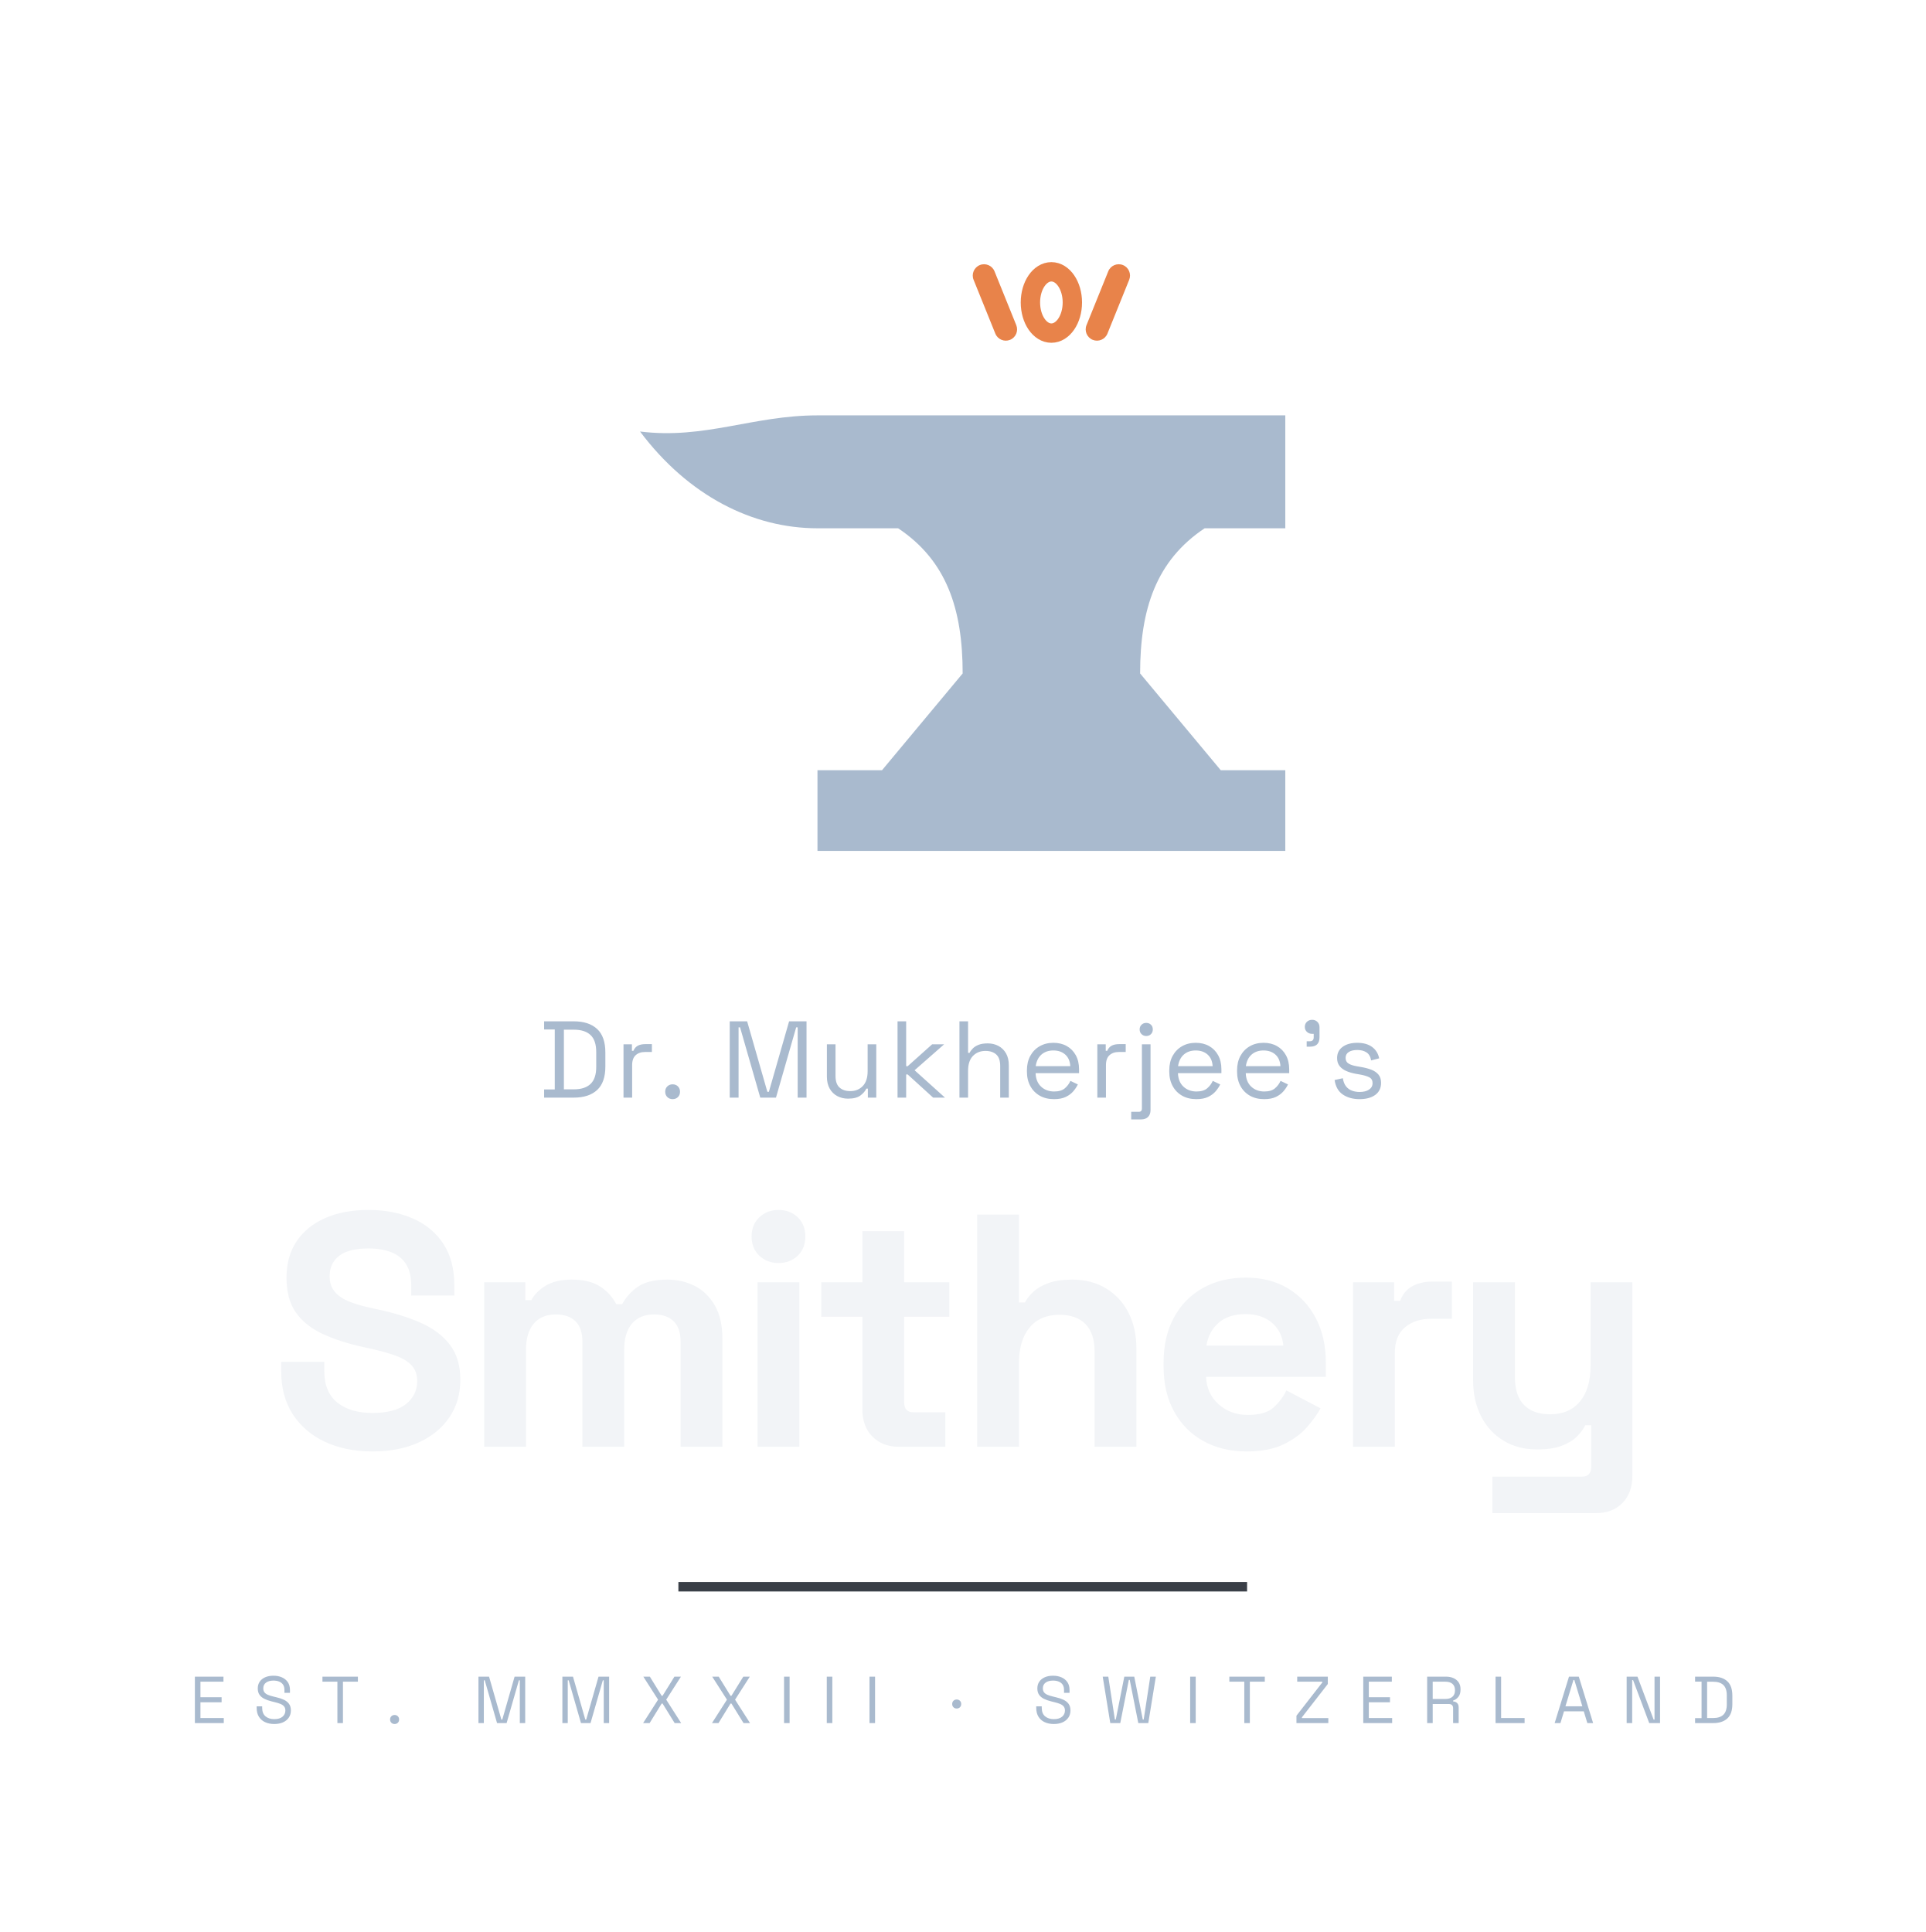
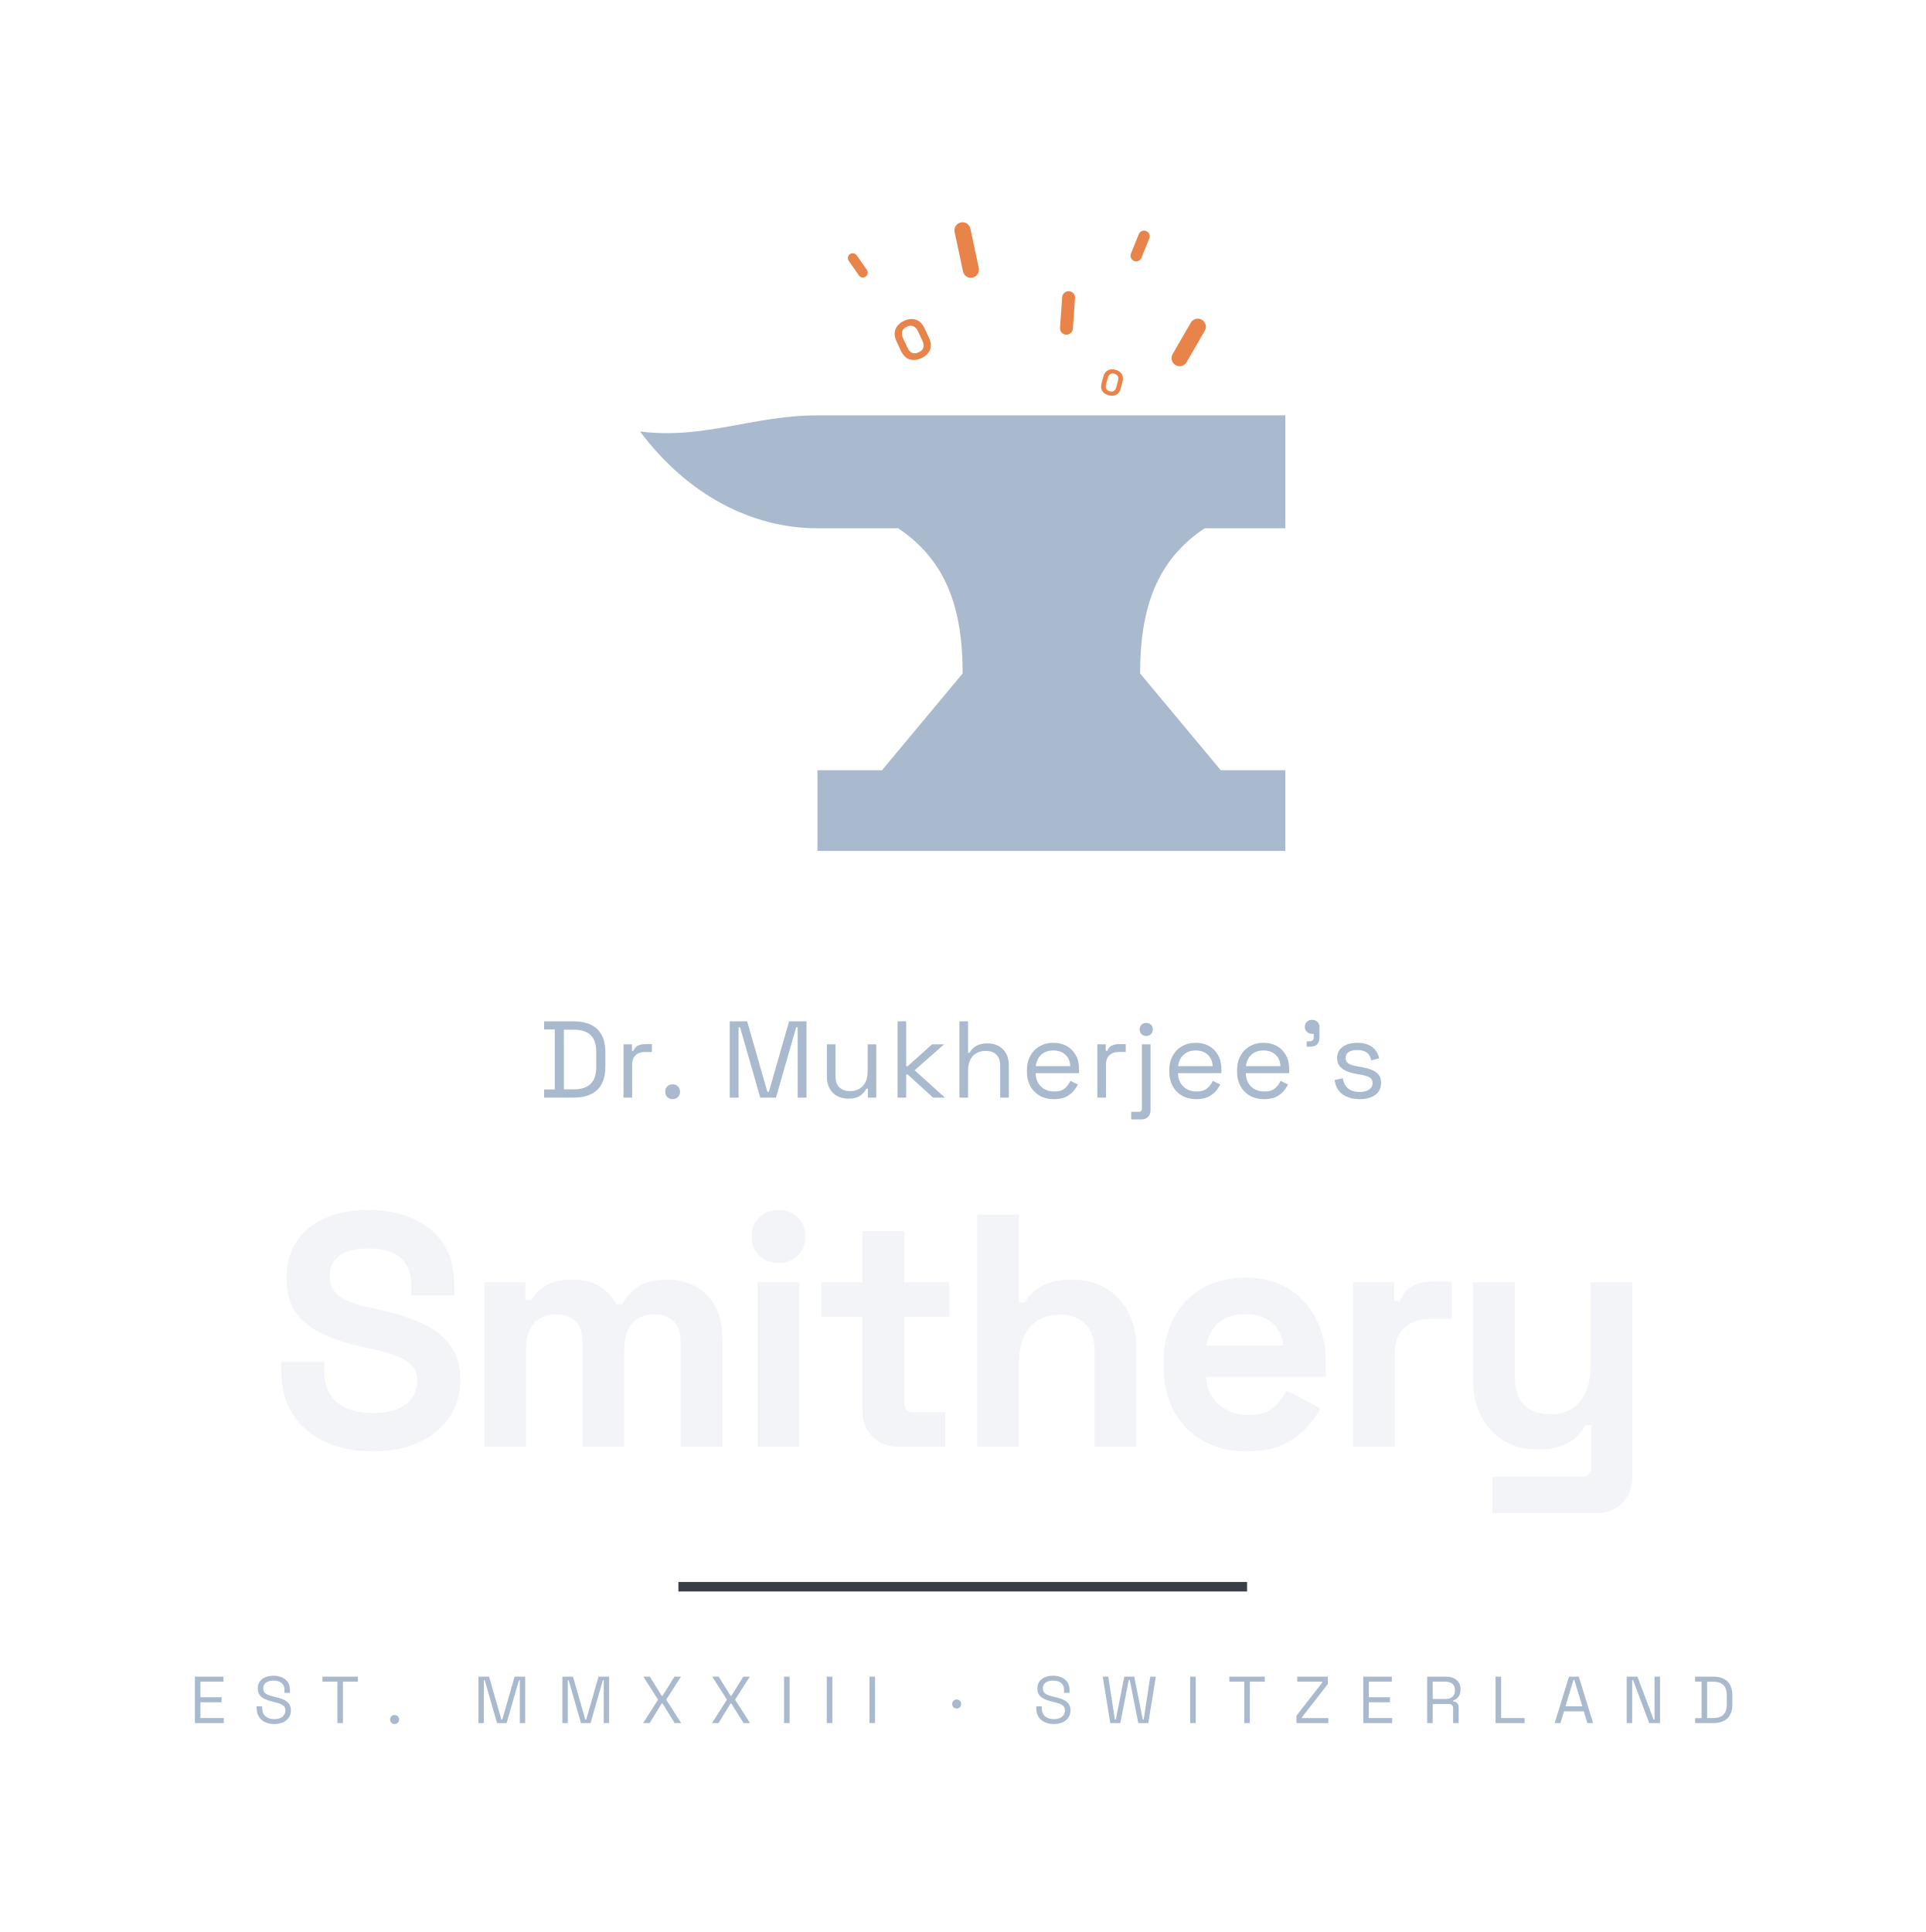
<svg xmlns="http://www.w3.org/2000/svg" viewBox="0 0 406.298 407.712" width="406.298" height="407.712">
  <g transform="translate(40 40)">
    <g transform="translate(88.244 0)">
      <g transform="scale(1.702) translate(-4 -2)">
-         <rect x="50.6" y="11" width="2.8" height="10" rx="1.4" fill="#E8834A" transform="rotate(-22 52 16)" />
-         <rect x="64.6" y="11" width="2.8" height="10" rx="1.4" fill="#E8834A" transform="rotate(22 66 16)" />
-         <ellipse cx="59" cy="16" rx="2.6" ry="3.8" fill="none" stroke="#E8834A" stroke-width="2.4" />
+         <path d="M42.887 22.901Q42.1 23.268 41.422 23.056Q40.743 22.843 40.332 21.961L39.811 20.844Q39.412 19.988 39.679 19.319Q39.946 18.65 40.733 18.283Q41.526 17.913 42.207 18.14Q42.888 18.367 43.288 19.223L43.808 20.34Q44.22 21.222 43.95 21.877Q43.68 22.532 42.887 22.901ZM42.549 22.178Q43.025 21.956 43.129 21.591Q43.233 21.226 43.008 20.744L42.458 19.564Q42.23 19.075 41.863 18.942Q41.495 18.808 41.07 19.006Q40.632 19.21 40.51 19.584Q40.387 19.958 40.605 20.428L41.156 21.608Q41.389 22.109 41.738 22.252Q42.086 22.394 42.549 22.178Z" fill="#E8834A" />
+         <path d="M66.095 27.51Q65.556 27.365 65.31 26.98Q65.064 26.595 65.226 25.991L65.431 25.226Q65.588 24.639 65.996 24.42Q66.404 24.201 66.943 24.345Q67.487 24.491 67.728 24.884Q67.97 25.277 67.813 25.864L67.608 26.629Q67.446 27.233 67.042 27.444Q66.639 27.655 66.095 27.51ZM66.228 27.014Q66.554 27.102 66.756 26.965Q66.958 26.828 67.047 26.497L67.264 25.689Q67.353 25.354 67.227 25.137Q67.102 24.919 66.811 24.841Q66.511 24.761 66.296 24.894Q66.08 25.027 65.994 25.349L65.778 26.157Q65.686 26.501 65.798 26.715Q65.911 26.929 66.228 27.014Z" fill="#E8834A" />
+         <rect x="47.5" y="6" width="2" height="7" rx="1" fill="#E8834A" transform="rotate(-12 48.5 9.5)" />
+         <rect x="34.4" y="9.7" width="1.2" height="3.4" rx="0.6" fill="#E8834A" transform="rotate(-35 35 11.4)" />
+         <rect x="60.2" y="14.6" width="1.6" height="5.4" rx="0.8" fill="#E8834A" transform="rotate(4 61 17.3)" />
+         <rect x="69.3" y="7" width="1.4" height="4" rx="0.7" fill="#E8834A" transform="rotate(22 70 9)" />
+         <rect x="75" y="17.7" width="2" height="6.5" rx="1" fill="#E8834A" transform="rotate(30 76 21)" />
        <path d="M30 30 H88 V44 H78 C72 48 70 54 70 62 L80 74 H88 V84 H30 V74 H38 L48 62 C48 54 46 48 40 44 H30 C22 44 14 40 8 32 C16 33 22 30 30 30 Z" fill="#A9BACE" />
      </g>
    </g>
    <g transform="translate(0 169)">
      <path d="M74.816 22.632V20.911H77.062V8.253H74.816V6.532H81.08Q84.258 6.532 85.998 8.144Q87.737 9.756 87.737 13.097V16.084Q87.737 19.425 85.998 21.028Q84.258 22.632 81.08 22.632ZM78.988 20.884H81.094Q83.424 20.884 84.618 19.739Q85.812 18.593 85.812 16.159V13.021Q85.812 10.564 84.618 9.43Q83.424 8.296 81.094 8.296H78.988ZM91.568 22.632V11.387H93.342V12.757H93.658Q93.96 12.018 94.579 11.68Q95.198 11.341 96.225 11.341H97.556V13.003H96.098Q94.879 13.003 94.134 13.679Q93.388 14.355 93.388 15.787V22.632ZM101.933 22.954Q101.254 22.954 100.81 22.514Q100.365 22.075 100.365 21.388Q100.365 20.701 100.81 20.263Q101.254 19.825 101.933 19.825Q102.611 19.825 103.053 20.265Q103.494 20.704 103.494 21.391Q103.494 22.078 103.053 22.516Q102.611 22.954 101.933 22.954ZM113.98 22.632V6.532H117.655L121.924 21.411H122.24L126.509 6.532H130.184V22.632H128.318V7.8H128.002L123.74 22.632H120.424L116.162 7.8H115.846V22.632ZM138.938 22.849Q137.702 22.849 136.685 22.313Q135.669 21.777 135.076 20.736Q134.483 19.696 134.483 18.195V11.387H136.303V18.063Q136.303 19.727 137.14 20.493Q137.976 21.26 139.411 21.26Q141.022 21.26 142.052 20.195Q143.082 19.13 143.082 17.036V11.387H144.902V22.632H143.128V20.729H142.812Q142.438 21.532 141.549 22.191Q140.659 22.849 138.938 22.849ZM149.39 22.632V6.532H151.21V16.005H151.526L156.686 11.387H159.217L152.987 16.858L159.401 22.632H156.9L151.526 17.742H151.21V22.632ZM162.454 22.632V6.532H164.274V13.182H164.59Q164.839 12.684 165.304 12.226Q165.768 11.768 166.522 11.477Q167.275 11.187 168.418 11.187Q169.67 11.187 170.679 11.723Q171.688 12.259 172.281 13.288Q172.873 14.316 172.873 15.824V22.632H171.053V15.956Q171.053 14.276 170.217 13.526Q169.38 12.776 167.946 12.776Q166.334 12.776 165.304 13.833Q164.274 14.89 164.274 16.983V22.632ZM182.408 22.954Q180.69 22.954 179.407 22.23Q178.124 21.505 177.407 20.191Q176.691 18.876 176.691 17.148V16.872Q176.691 15.127 177.404 13.82Q178.117 12.514 179.38 11.79Q180.644 11.065 182.281 11.065Q183.878 11.065 185.095 11.747Q186.313 12.43 187.003 13.687Q187.693 14.944 187.693 16.659V17.469H178.524Q178.587 19.295 179.684 20.317Q180.782 21.339 182.435 21.339Q183.899 21.339 184.678 20.679Q185.457 20.019 185.87 19.098L187.439 19.85Q187.101 20.562 186.491 21.28Q185.882 21.998 184.903 22.476Q183.923 22.954 182.408 22.954ZM178.547 15.993H185.843Q185.751 14.416 184.78 13.548Q183.809 12.681 182.274 12.681Q180.742 12.681 179.758 13.548Q178.774 14.416 178.547 15.993ZM191.549 22.632V11.387H193.323V12.757H193.639Q193.941 12.018 194.56 11.68Q195.179 11.341 196.206 11.341H197.537V13.003H196.079Q194.86 13.003 194.115 13.679Q193.369 14.355 193.369 15.787V22.632ZM198.696 27.232V25.63H200.278Q200.956 25.63 200.956 24.94V11.387H202.776V25.244Q202.776 26.172 202.258 26.702Q201.739 27.232 200.769 27.232ZM201.866 9.629Q201.28 9.629 200.878 9.237Q200.477 8.845 200.477 8.246Q200.477 7.63 200.878 7.247Q201.28 6.863 201.866 6.863Q202.475 6.863 202.865 7.247Q203.255 7.63 203.255 8.246Q203.255 8.845 202.865 9.237Q202.475 9.629 201.866 9.629ZM212.446 22.954Q210.728 22.954 209.445 22.23Q208.162 21.505 207.445 20.191Q206.729 18.876 206.729 17.148V16.872Q206.729 15.127 207.442 13.82Q208.155 12.514 209.418 11.79Q210.682 11.065 212.319 11.065Q213.916 11.065 215.133 11.747Q216.351 12.43 217.041 13.687Q217.731 14.944 217.731 16.659V17.469H208.562Q208.625 19.295 209.722 20.317Q210.82 21.339 212.473 21.339Q213.937 21.339 214.716 20.679Q215.495 20.019 215.908 19.098L217.477 19.85Q217.139 20.562 216.529 21.28Q215.92 21.998 214.941 22.476Q213.961 22.954 212.446 22.954ZM208.585 15.993H215.881Q215.789 14.416 214.818 13.548Q213.847 12.681 212.312 12.681Q210.78 12.681 209.796 13.548Q208.812 14.416 208.585 15.993ZM226.752 22.954Q225.034 22.954 223.751 22.23Q222.468 21.505 221.751 20.191Q221.035 18.876 221.035 17.148V16.872Q221.035 15.127 221.748 13.82Q222.461 12.514 223.724 11.79Q224.988 11.065 226.625 11.065Q228.222 11.065 229.439 11.747Q230.657 12.43 231.347 13.687Q232.037 14.944 232.037 16.659V17.469H222.868Q222.931 19.295 224.028 20.317Q225.126 21.339 226.779 21.339Q228.243 21.339 229.022 20.679Q229.801 20.019 230.214 19.098L231.783 19.85Q231.445 20.562 230.835 21.28Q230.226 21.998 229.247 22.476Q228.267 22.954 226.752 22.954ZM222.891 15.993H230.187Q230.095 14.416 229.124 13.548Q228.153 12.681 226.618 12.681Q225.086 12.681 224.102 13.548Q223.118 14.416 222.891 15.993ZM235.724 11.878V10.739H236.376Q237.206 10.739 237.206 9.91V9.174H236.88Q236.221 9.174 235.775 8.76Q235.329 8.347 235.329 7.708Q235.329 7.05 235.775 6.63Q236.221 6.21 236.88 6.21Q237.545 6.21 237.988 6.65Q238.431 7.089 238.431 7.768V9.89Q238.431 11.878 236.459 11.878ZM246.882 22.954Q244.798 22.954 243.363 21.988Q241.929 21.022 241.614 18.918L243.351 18.538Q243.528 19.637 244.039 20.268Q244.549 20.9 245.292 21.169Q246.035 21.438 246.882 21.438Q248.155 21.438 248.891 20.934Q249.627 20.431 249.627 19.575Q249.627 18.703 248.93 18.342Q248.234 17.981 247.009 17.765L246.071 17.601Q244.973 17.403 244.082 17.017Q243.191 16.631 242.667 15.967Q242.142 15.303 242.142 14.29Q242.142 12.768 243.311 11.917Q244.479 11.065 246.405 11.065Q248.314 11.065 249.506 11.924Q250.697 12.784 251.023 14.343L249.328 14.779Q249.112 13.579 248.336 13.08Q247.56 12.581 246.405 12.581Q245.267 12.581 244.601 13.008Q243.936 13.434 243.936 14.25Q243.936 15.064 244.559 15.442Q245.182 15.821 246.258 16.008L247.196 16.172Q248.386 16.37 249.343 16.733Q250.3 17.096 250.86 17.757Q251.421 18.417 251.421 19.515Q251.421 21.162 250.195 22.058Q248.969 22.954 246.882 22.954Z" fill="#A9BACE" />
      <path d="M38.584 97.298Q32.914 97.298 28.574 95.268Q24.234 93.238 21.784 89.458Q19.334 85.678 19.334 80.358V78.398H28.434V80.358Q28.434 84.768 31.164 86.973Q33.894 89.178 38.584 89.178Q43.344 89.178 45.689 87.288Q48.034 85.398 48.034 82.458Q48.034 80.428 46.879 79.168Q45.724 77.908 43.519 77.103Q41.314 76.298 38.164 75.598L36.554 75.248Q31.514 74.128 27.909 72.413Q24.304 70.698 22.379 67.898Q20.454 65.098 20.454 60.618Q20.454 56.138 22.589 52.953Q24.724 49.768 28.609 48.053Q32.494 46.338 37.744 46.338Q42.994 46.338 47.089 48.123Q51.184 49.908 53.529 53.443Q55.874 56.978 55.874 62.298V64.398H46.774V62.298Q46.774 59.498 45.689 57.783Q44.604 56.068 42.574 55.263Q40.544 54.458 37.744 54.458Q33.544 54.458 31.549 56.033Q29.554 57.608 29.554 60.338Q29.554 62.158 30.499 63.418Q31.444 64.678 33.334 65.518Q35.224 66.358 38.164 66.988L39.774 67.338Q45.024 68.458 48.909 70.208Q52.794 71.958 54.964 74.828Q57.134 77.698 57.134 82.178Q57.134 86.658 54.859 90.053Q52.584 93.448 48.419 95.373Q44.254 97.298 38.584 97.298ZM62.174 96.318V61.598H70.854V65.378H72.114Q73.024 63.628 75.124 62.333Q77.224 61.038 80.654 61.038Q84.364 61.038 86.604 62.473Q88.844 63.908 90.034 66.218H91.294Q92.484 63.978 94.654 62.508Q96.824 61.038 100.814 61.038Q104.034 61.038 106.659 62.403Q109.284 63.768 110.859 66.533Q112.434 69.298 112.434 73.498V96.318H103.614V74.128Q103.614 71.258 102.144 69.823Q100.674 68.388 98.014 68.388Q95.004 68.388 93.359 70.313Q91.714 72.238 91.714 75.808V96.318H82.894V74.128Q82.894 71.258 81.424 69.823Q79.954 68.388 77.294 68.388Q74.284 68.388 72.639 70.313Q70.994 72.238 70.994 75.808V96.318ZM119.854 96.318V61.598H128.674V96.318ZM124.264 57.538Q121.884 57.538 120.239 55.998Q118.594 54.458 118.594 51.938Q118.594 49.418 120.239 47.878Q121.884 46.338 124.264 46.338Q126.714 46.338 128.324 47.878Q129.934 49.418 129.934 51.938Q129.934 54.458 128.324 55.998Q126.714 57.538 124.264 57.538ZM149.674 96.318Q146.244 96.318 144.109 94.183Q141.974 92.048 141.974 88.478V68.878H133.294V61.598H141.974V50.818H150.794V61.598H160.314V68.878H150.794V86.938Q150.794 89.038 152.754 89.038H159.474V96.318ZM166.194 96.318V47.318H175.014V65.868H176.274Q176.834 64.748 178.024 63.628Q179.214 62.508 181.209 61.773Q183.204 61.038 186.284 61.038Q190.344 61.038 193.389 62.893Q196.434 64.748 198.114 68.003Q199.794 71.258 199.794 75.598V96.318H190.974V76.298Q190.974 72.378 189.049 70.418Q187.124 68.458 183.554 68.458Q179.494 68.458 177.254 71.153Q175.014 73.848 175.014 78.678V96.318ZM223.034 97.298Q217.854 97.298 213.899 95.093Q209.944 92.888 207.739 88.863Q205.534 84.838 205.534 79.378V78.538Q205.534 73.078 207.704 69.053Q209.874 65.028 213.794 62.823Q217.714 60.618 222.894 60.618Q228.004 60.618 231.784 62.893Q235.564 65.168 237.664 69.193Q239.764 73.218 239.764 78.538V81.548H214.494Q214.634 85.118 217.154 87.358Q219.674 89.598 223.314 89.598Q227.024 89.598 228.774 87.988Q230.524 86.378 231.434 84.418L238.644 88.198Q237.664 90.018 235.809 92.153Q233.954 94.288 230.874 95.793Q227.794 97.298 223.034 97.298ZM214.564 74.968H230.804Q230.524 71.958 228.389 70.138Q226.254 68.318 222.824 68.318Q219.254 68.318 217.154 70.138Q215.054 71.958 214.564 74.968ZM245.504 96.318V61.598H254.184V65.518H255.444Q256.214 63.418 257.999 62.438Q259.784 61.458 262.164 61.458H266.364V69.298H262.024Q258.664 69.298 256.494 71.083Q254.324 72.868 254.324 76.578V96.318ZM274.904 110.318V102.618H293.804Q295.764 102.618 295.764 100.518V91.768H294.504Q293.944 92.958 292.754 94.148Q291.564 95.338 289.534 96.108Q287.504 96.878 284.354 96.878Q280.294 96.878 277.249 95.023Q274.204 93.168 272.524 89.878Q270.844 86.588 270.844 82.318V61.598H279.664V81.618Q279.664 85.538 281.589 87.498Q283.514 89.458 287.084 89.458Q291.144 89.458 293.384 86.763Q295.624 84.068 295.624 79.238V61.598H304.444V102.478Q304.444 106.048 302.344 108.183Q300.244 110.318 296.744 110.318Z" fill="#F2F4F7" />
      <path d="M1.123 154.624V144.824H7.154V145.888H2.295V149.17H6.762V150.234H2.295V153.56H7.219V154.624ZM17.868 154.82Q16.793 154.82 15.955 154.439Q15.117 154.058 14.637 153.297Q14.157 152.536 14.157 151.392V151.09H15.321V151.392Q15.321 152.612 16.031 153.202Q16.741 153.792 17.868 153.792Q19.009 153.792 19.612 153.28Q20.215 152.768 20.215 151.971Q20.215 151.436 19.944 151.11Q19.673 150.783 19.183 150.582Q18.692 150.381 18.032 150.222L17.303 150.042Q16.444 149.828 15.787 149.505Q15.131 149.182 14.761 148.657Q14.391 148.131 14.391 147.305Q14.391 146.479 14.808 145.876Q15.225 145.274 15.967 144.951Q16.709 144.628 17.7 144.628Q18.69 144.628 19.479 144.97Q20.268 145.312 20.727 145.979Q21.186 146.647 21.186 147.651V148.24H20.023V147.651Q20.023 146.942 19.721 146.504Q19.42 146.067 18.894 145.861Q18.369 145.656 17.7 145.656Q16.73 145.656 16.143 146.08Q15.555 146.504 15.555 147.289Q15.555 147.812 15.803 148.133Q16.052 148.455 16.514 148.653Q16.977 148.851 17.625 149.007L18.354 149.186Q19.205 149.38 19.888 149.695Q20.57 150.01 20.975 150.55Q21.379 151.089 21.379 151.955Q21.379 152.821 20.944 153.465Q20.509 154.11 19.72 154.465Q18.932 154.82 17.868 154.82ZM31.194 154.624V145.888H28.04V144.824H35.52V145.888H32.366V154.624ZM43.266 154.82Q42.853 154.82 42.582 154.552Q42.312 154.285 42.312 153.867Q42.312 153.449 42.582 153.182Q42.853 152.915 43.266 152.915Q43.679 152.915 43.948 153.183Q44.216 153.451 44.216 153.869Q44.216 154.287 43.948 154.553Q43.679 154.82 43.266 154.82ZM60.959 154.624V144.824H63.196L65.795 153.881H65.987L68.585 144.824H70.823V154.624H69.687V145.596H69.494L66.9 154.624H64.882L62.287 145.596H62.095V154.624ZM78.669 154.624V144.824H80.906L83.505 153.881H83.697L86.295 144.824H88.533V154.624H87.397V145.596H87.204L84.61 154.624H82.592L79.997 145.596H79.805V154.624ZM95.703 154.624 98.861 149.682 95.751 144.824H97.125L99.618 148.863H99.81L102.313 144.824H103.687L100.577 149.682L103.735 154.624H102.361L99.81 150.501H99.618L97.078 154.624ZM110.235 154.624 113.393 149.682 110.283 144.824H111.657L114.15 148.863H114.342L116.845 144.824H118.219L115.109 149.682L118.267 154.624H116.893L114.342 150.501H114.15L111.61 154.624ZM125.443 154.624V144.824H126.615V154.624ZM134.459 154.624V144.824H135.631V154.624ZM143.475 154.624V144.824H144.647V154.624ZM161.875 151.552Q161.462 151.552 161.192 151.285Q160.921 151.017 160.921 150.599Q160.921 150.181 161.192 149.914Q161.462 149.648 161.875 149.648Q162.288 149.648 162.557 149.915Q162.826 150.183 162.826 150.601Q162.826 151.019 162.557 151.286Q162.288 151.552 161.875 151.552ZM182.368 154.82Q181.293 154.82 180.455 154.439Q179.617 154.058 179.137 153.297Q178.657 152.536 178.657 151.392V151.09H179.821V151.392Q179.821 152.612 180.531 153.202Q181.241 153.792 182.368 153.792Q183.509 153.792 184.112 153.28Q184.715 152.768 184.715 151.971Q184.715 151.436 184.444 151.11Q184.173 150.783 183.683 150.582Q183.192 150.381 182.532 150.222L181.803 150.042Q180.944 149.828 180.287 149.505Q179.631 149.182 179.261 148.657Q178.891 148.131 178.891 147.305Q178.891 146.479 179.308 145.876Q179.725 145.274 180.467 144.951Q181.209 144.628 182.2 144.628Q183.19 144.628 183.979 144.97Q184.768 145.312 185.227 145.979Q185.686 146.647 185.686 147.651V148.24H184.523V147.651Q184.523 146.942 184.221 146.504Q183.92 146.067 183.394 145.861Q182.869 145.656 182.2 145.656Q181.23 145.656 180.643 146.08Q180.055 146.504 180.055 147.289Q180.055 147.812 180.303 148.133Q180.552 148.455 181.014 148.653Q181.477 148.851 182.125 149.007L182.854 149.186Q183.705 149.38 184.388 149.695Q185.07 150.01 185.475 150.55Q185.879 151.089 185.879 151.955Q185.879 152.821 185.444 153.465Q185.009 154.11 184.22 154.465Q183.432 154.82 182.368 154.82ZM194.28 154.624 192.683 144.824H193.861L195.251 153.873H195.443L197.242 144.824H199.34L201.139 153.873H201.331L202.721 144.824H203.899L202.302 154.624H200.194L198.387 145.518H198.195L196.388 154.624ZM211.137 154.624V144.824H212.309V154.624ZM222.56 154.624V145.888H219.406V144.824H226.886V145.888H223.732V154.624ZM233.566 154.624V153.067L239.026 146.044V145.88H233.726V144.824H240.183V146.381L234.722 153.404V153.568H240.29V154.624ZM247.663 154.624V144.824H253.694V145.888H248.835V149.17H253.302V150.234H248.835V153.56H253.759V154.624ZM261.145 154.624V144.824H265.103Q266.017 144.824 266.708 145.136Q267.399 145.448 267.792 146.031Q268.184 146.614 268.184 147.432V147.58Q268.184 148.542 267.725 149.103Q267.265 149.664 266.629 149.866V150.058Q267.139 150.076 267.467 150.389Q267.795 150.701 267.795 151.329V154.624H266.623V151.475Q266.623 151.06 266.398 150.83Q266.174 150.6 265.708 150.6H262.317V154.624ZM262.317 149.536H264.986Q265.952 149.536 266.482 149.07Q267.012 148.604 267.012 147.757V147.667Q267.012 146.82 266.494 146.354Q265.976 145.888 264.986 145.888H262.317ZM275.579 154.624V144.824H276.751V153.56H281.708V154.624ZM288.051 154.624 291.075 144.824H293.142L296.165 154.624H294.947L294.196 152.15H290.02L289.27 154.624ZM290.325 151.078H293.891L292.204 145.539H292.012ZM303.243 154.624V144.824H305.524L308.931 153.881H309.124V144.824H310.288V154.624H308.006L304.599 145.557H304.407V154.624ZM317.68 154.624V153.577H319.047V145.871H317.68V144.824H321.493Q323.427 144.824 324.486 145.805Q325.545 146.786 325.545 148.82V150.638Q325.545 152.672 324.486 153.648Q323.427 154.624 321.493 154.624ZM320.219 153.56H321.501Q322.92 153.56 323.646 152.863Q324.373 152.166 324.373 150.684V148.774Q324.373 147.278 323.646 146.588Q322.92 145.898 321.501 145.898H320.219Z" fill="#A9BACE" />
      <rect x="103.149" y="124.848" width="120" height="2" fill="#3A3F47" />
    </g>
  </g>
</svg>
